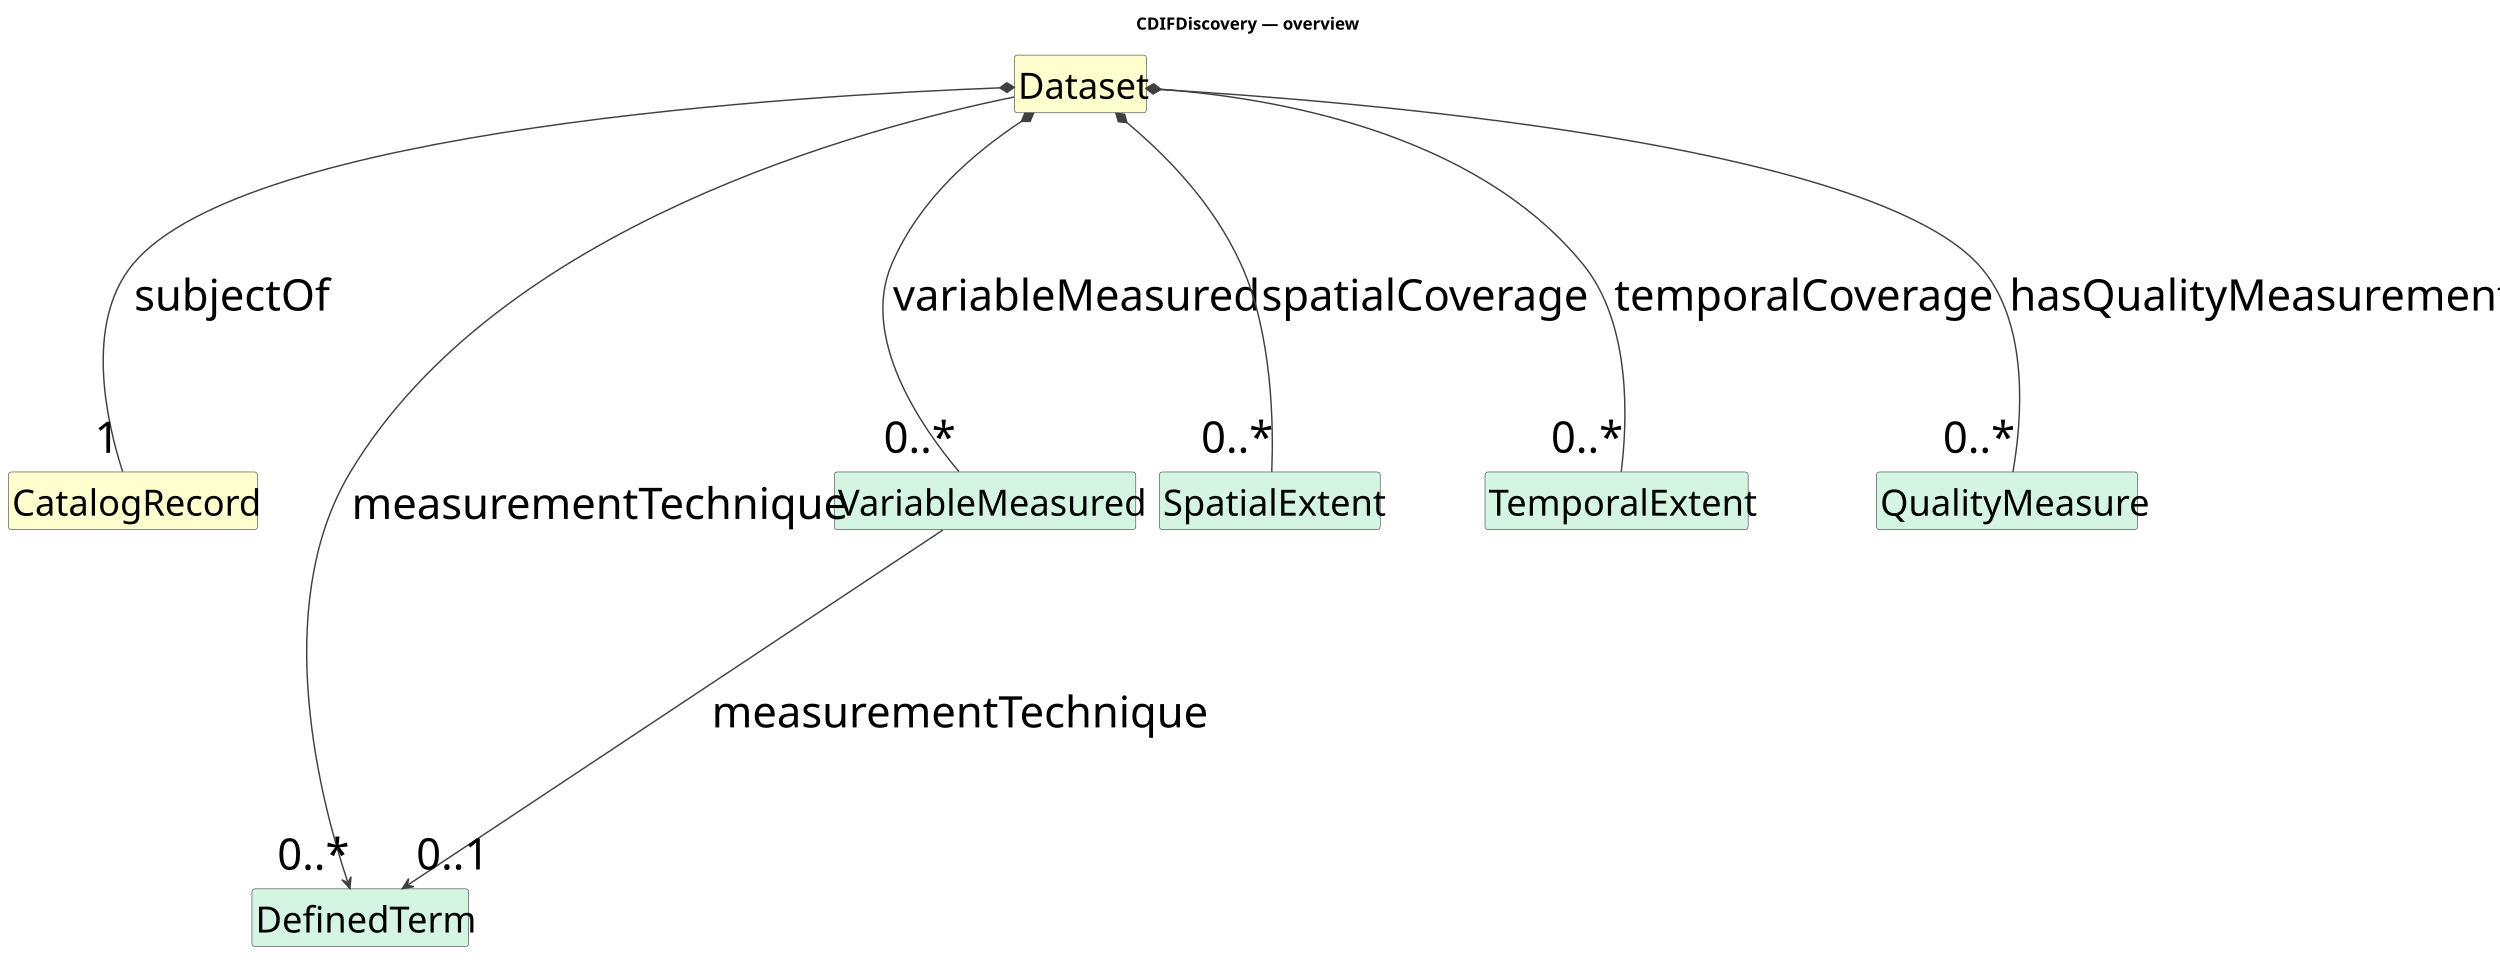
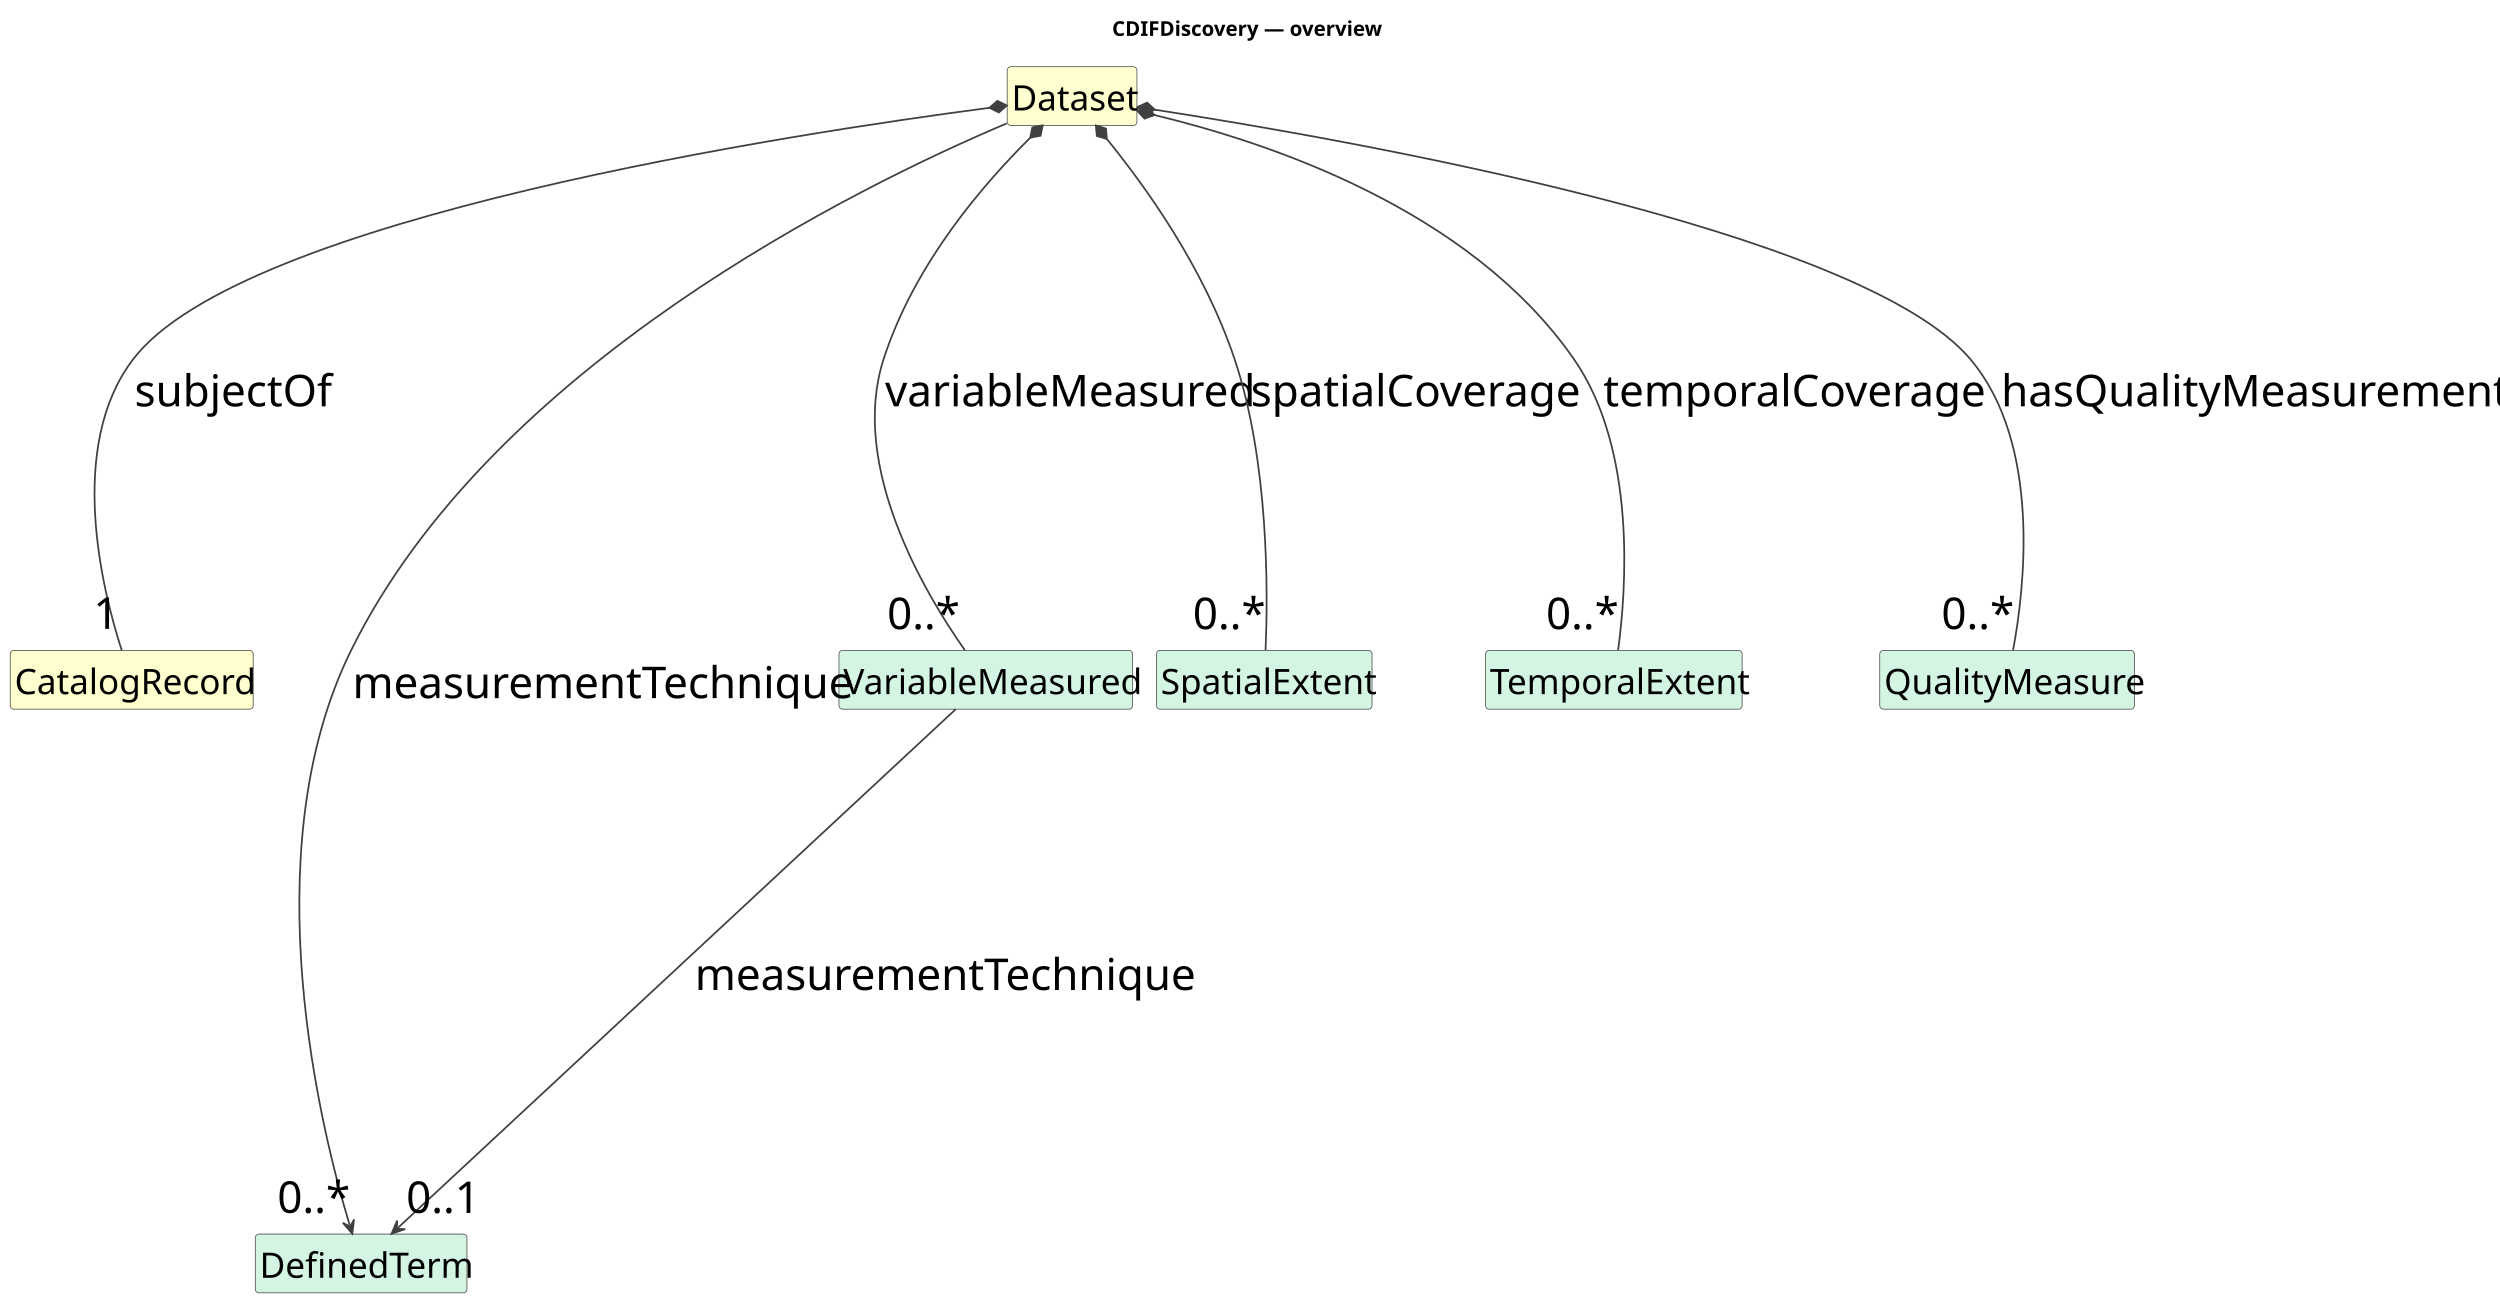
- <svg xmlns="http://www.w3.org/2000/svg" contentStyleType="text/css" data-diagram-type="CLASS" height="797px" preserveAspectRatio="none" style="width:2069px;height:797px;background:#FFFFFF;" version="1.1" viewBox="0 0 2069 797" width="2069px" zoomAndPan="magnify">
+ <svg xmlns="http://www.w3.org/2000/svg" contentStyleType="text/css" data-diagram-type="CLASS" height="897px" preserveAspectRatio="none" style="width:1709px;height:897px;background:#FFFFFF;" version="1.1" viewBox="0 0 1709 897" width="1709px" zoomAndPan="magnify">
  <defs />
  <g>
    <g class="title" data-source-line="1">
-       <text fill="#000000" font-family="sans-serif" font-size="14" font-weight="700" lengthAdjust="spacing" textLength="181.733" x="940.224" y="24.533">CDIFDiscovery — overview</text>
+       <text fill="#000000" font-family="sans-serif" font-size="14" font-weight="700" lengthAdjust="spacing" textLength="181.733" x="760.209" y="24.533">CDIFDiscovery — overview</text>
    </g>
    <g class="entity" data-qualified-name="Dataset" data-source-line="16" id="ent0002">
-       <rect fill="#FEFECE" height="47.734" rx="2.5" ry="2.5" style="stroke:#404040;stroke-width:0.5;" width="109.389" x="839.5" y="45.609" />
-       <text fill="#000000" font-family="sans-serif" font-size="30" lengthAdjust="spacing" textLength="103.389" x="842.5" y="81.752">Dataset</text>
+       <rect fill="#FEFECE" height="40.188" rx="2.5" ry="2.5" style="stroke:#404040;stroke-width:0.5;" width="88.711" x="688.5" y="45.609" />
+       <text fill="#000000" font-family="sans-serif" font-size="24" lengthAdjust="spacing" textLength="82.711" x="691.5" y="75.523">Dataset</text>
    </g>
    <g class="entity" data-qualified-name="CatalogRecord" data-source-line="17" id="ent0003">
-       <rect fill="#FEFECE" height="47.734" rx="2.5" ry="2.5" style="stroke:#404040;stroke-width:0.5;" width="206.112" x="7" y="390.609" />
-       <text fill="#000000" font-family="sans-serif" font-size="30" lengthAdjust="spacing" textLength="200.112" x="10" y="426.752">CatalogRecord</text>
+       <rect fill="#FEFECE" height="40.188" rx="2.5" ry="2.5" style="stroke:#404040;stroke-width:0.5;" width="166.09" x="7" y="444.609" />
+       <text fill="#000000" font-family="sans-serif" font-size="24" lengthAdjust="spacing" textLength="160.09" x="10" y="474.523">CatalogRecord</text>
    </g>
    <g class="entity" data-qualified-name="DefinedTerm" data-source-line="18" id="ent0004">
-       <rect fill="#D5F5E3" height="47.734" rx="2.5" ry="2.5" style="stroke:#404040;stroke-width:0.5;" width="179.394" x="208.5" y="735.609" />
-       <text fill="#000000" font-family="sans-serif" font-size="30" lengthAdjust="spacing" textLength="173.394" x="211.5" y="771.752">DefinedTerm</text>
+       <rect fill="#D5F5E3" height="40.188" rx="2.5" ry="2.5" style="stroke:#404040;stroke-width:0.5;" width="144.715" x="174.5" y="843.609" />
+       <text fill="#000000" font-family="sans-serif" font-size="24" lengthAdjust="spacing" textLength="138.715" x="177.5" y="873.523">DefinedTerm</text>
    </g>
    <g class="entity" data-qualified-name="VariableMeasured" data-source-line="19" id="ent0005">
-       <rect fill="#D5F5E3" height="47.734" rx="2.5" ry="2.5" style="stroke:#404040;stroke-width:0.5;" width="249.472" x="690.5" y="390.609" />
-       <text fill="#000000" font-family="sans-serif" font-size="30" lengthAdjust="spacing" textLength="243.472" x="693.5" y="426.752">VariableMeasured</text>
+       <rect fill="#D5F5E3" height="40.188" rx="2.5" ry="2.5" style="stroke:#404040;stroke-width:0.5;" width="200.777" x="573.5" y="444.609" />
+       <text fill="#000000" font-family="sans-serif" font-size="24" lengthAdjust="spacing" textLength="194.777" x="576.5" y="474.523">VariableMeasured</text>
    </g>
    <g class="entity" data-qualified-name="SpatialExtent" data-source-line="20" id="ent0006">
-       <rect fill="#D5F5E3" height="47.734" rx="2.5" ry="2.5" style="stroke:#404040;stroke-width:0.5;" width="182.777" x="959.5" y="390.609" />
-       <text fill="#000000" font-family="sans-serif" font-size="30" lengthAdjust="spacing" textLength="176.777" x="962.5" y="426.752">SpatialExtent</text>
+       <rect fill="#D5F5E3" height="40.188" rx="2.5" ry="2.5" style="stroke:#404040;stroke-width:0.5;" width="147.422" x="790.5" y="444.609" />
+       <text fill="#000000" font-family="sans-serif" font-size="24" lengthAdjust="spacing" textLength="141.422" x="793.5" y="474.523">SpatialExtent</text>
    </g>
    <g class="entity" data-qualified-name="TemporalExtent" data-source-line="21" id="ent0007">
-       <rect fill="#D5F5E3" height="47.734" rx="2.5" ry="2.5" style="stroke:#404040;stroke-width:0.5;" width="217.758" x="1229" y="390.609" />
-       <text fill="#000000" font-family="sans-serif" font-size="30" lengthAdjust="spacing" textLength="211.758" x="1232" y="426.752">TemporalExtent</text>
+       <rect fill="#D5F5E3" height="40.188" rx="2.5" ry="2.5" style="stroke:#404040;stroke-width:0.5;" width="175.406" x="1015.5" y="444.609" />
+       <text fill="#000000" font-family="sans-serif" font-size="24" lengthAdjust="spacing" textLength="169.406" x="1018.5" y="474.523">TemporalExtent</text>
    </g>
    <g class="entity" data-qualified-name="QualityMeasure" data-source-line="22" id="ent0008">
-       <rect fill="#D5F5E3" height="47.734" rx="2.5" ry="2.5" style="stroke:#404040;stroke-width:0.5;" width="216.088" x="1553" y="390.609" />
-       <text fill="#000000" font-family="sans-serif" font-size="30" lengthAdjust="spacing" textLength="210.088" x="1556" y="426.752">QualityMeasure</text>
+       <rect fill="#D5F5E3" height="40.188" rx="2.5" ry="2.5" style="stroke:#404040;stroke-width:0.5;" width="174.07" x="1285" y="444.609" />
+       <text fill="#000000" font-family="sans-serif" font-size="24" lengthAdjust="spacing" textLength="168.07" x="1288" y="474.523">QualityMeasure</text>
    </g>
    <g class="link" data-entity-1="ent0002" data-entity-2="ent0003" data-link-type="composition" data-source-line="23" id="lnk9">
-       <path codeLine="23" d="M827.359,72.715 C665.069,78.874 203.42,105.899 110,218.609 C69.28,267.739 88.52,350.239 101.51,390.339" fill="none" id="Dataset-backto-CatalogRecord" style="stroke:#404040;stroke-width:1.2;" />
-       <polygon fill="#404040" points="839.35,72.259,833.203,68.49,827.359,72.715,833.506,76.484,839.35,72.259" style="stroke:#404040;stroke-width:1.2;" />
-       <text fill="#000000" font-family="sans-serif" font-size="36" lengthAdjust="spacing" textLength="152.068" x="111" y="256.981">subjectOf</text>
-       <text fill="#000000" font-family="sans-serif" font-size="36" lengthAdjust="spacing" textLength="20.021" x="78.324" y="374.719">1</text>
+       <path codeLine="23" d="M676.382,73.699 C543.112,91.169 165.22,148.329 91,245.609 C45.43,305.339 69.93,403.509 83.23,444.599" fill="none" id="Dataset-backto-CatalogRecord" style="stroke:#404040;stroke-width:1.2;" />
+       <polygon fill="#404040" points="688.28,72.139,681.811,68.953,676.382,73.699,682.851,76.885,688.28,72.139" style="stroke:#404040;stroke-width:1.2;" />
+       <text fill="#000000" font-family="sans-serif" font-size="30" lengthAdjust="spacing" textLength="126.724" x="92" y="277.752">subjectOf</text>
+       <text fill="#000000" font-family="sans-serif" font-size="30" lengthAdjust="spacing" textLength="16.685" x="63.883" y="429.9">1</text>
    </g>
    <g class="link" data-entity-1="ent0002" data-entity-2="ent0004" data-link-type="dependency" data-source-line="24" id="lnk10">
-       <path codeLine="24" d="M839.37,80.279 C715.2,105.529 413,186.249 290,390.609 C221.95,503.669 266.978,668.092 287.678,729.652" fill="none" id="Dataset-to-DefinedTerm" style="stroke:#404040;stroke-width:1.2;" />
-       <polygon fill="#404040" points="289.59,735.339,290.513,725.534,287.996,730.6,282.93,728.084,289.59,735.339" style="stroke:#404040;stroke-width:1.2;" />
-       <text fill="#000000" font-family="sans-serif" font-size="36" lengthAdjust="spacing" textLength="388.213" x="291" y="429.481">measurementTechnique</text>
-       <text fill="#000000" font-family="sans-serif" font-size="36" lengthAdjust="spacing" textLength="54.035" x="229.473" y="719.719">0..*</text>
+       <path codeLine="24" d="M688.17,84.369 C585.75,127.739 336.04,249.959 240,444.609 C171.44,583.569 220.363,775.736 239.083,837.616" fill="none" id="Dataset-to-DefinedTerm" style="stroke:#404040;stroke-width:1.2;" />
+       <polygon fill="#404040" points="240.82,843.359,242.043,833.587,239.372,838.574,234.385,835.903,240.82,843.359" style="stroke:#404040;stroke-width:1.2;" />
+       <text fill="#000000" font-family="sans-serif" font-size="30" lengthAdjust="spacing" textLength="323.511" x="241" y="477.252">measurementTechnique</text>
+       <text fill="#000000" font-family="sans-serif" font-size="30" lengthAdjust="spacing" textLength="45.029" x="189.581" y="829.085">0..*</text>
    </g>
    <g class="link" data-entity-1="ent0002" data-entity-2="ent0005" data-link-type="composition" data-source-line="25" id="lnk11">
-       <path codeLine="25" d="M845.31,100.457 C807.32,125.737 761.73,163.389 738,218.609 C711.63,279.969 762.63,353.559 793.63,390.309" fill="none" id="Dataset-backto-VariableMeasured" style="stroke:#404040;stroke-width:1.2;" />
-       <polygon fill="#404040" points="855.3,93.809,848.089,93.803,845.31,100.457,852.521,100.463,855.3,93.809" style="stroke:#404040;stroke-width:1.2;" />
-       <text fill="#000000" font-family="sans-serif" font-size="36" lengthAdjust="spacing" textLength="286.154" x="739" y="256.981">variableMeasured</text>
-       <text fill="#000000" font-family="sans-serif" font-size="36" lengthAdjust="spacing" textLength="54.035" x="731.279" y="374.684">0..*</text>
+       <path codeLine="25" d="M704.261,94.161 C673.691,124.561 625.53,178.899 604,245.609 C580.31,318.999 632.73,406.349 659.5,444.359" fill="none" id="Dataset-backto-VariableMeasured" style="stroke:#404040;stroke-width:1.2;" />
+       <polygon fill="#404040" points="712.77,85.699,705.695,87.094,704.261,94.161,711.336,92.766,712.77,85.699" style="stroke:#404040;stroke-width:1.2;" />
+       <text fill="#000000" font-family="sans-serif" font-size="30" lengthAdjust="spacing" textLength="238.462" x="605" y="277.752">variableMeasured</text>
+       <text fill="#000000" font-family="sans-serif" font-size="30" lengthAdjust="spacing" textLength="45.029" x="606.434" y="430.085">0..*</text>
    </g>
    <g class="link" data-entity-1="ent0002" data-entity-2="ent0006" data-link-type="composition" data-source-line="26" id="lnk12">
-       <path codeLine="26" d="M932.696,101.483 C964.135,127.983 1003.38,166.729 1027,218.609 C1053.22,276.199 1054.04,352.709 1052.51,390.489" fill="none" id="Dataset-backto-SpatialExtent" style="stroke:#404040;stroke-width:1.2;" />
-       <polygon fill="#404040" points="923.52,93.749,925.53,100.675,932.696,101.483,930.686,94.558,923.52,93.749" style="stroke:#404040;stroke-width:1.2;" />
-       <text fill="#000000" font-family="sans-serif" font-size="36" lengthAdjust="spacing" textLength="260.156" x="1044" y="256.981">spatialCoverage</text>
-       <text fill="#000000" font-family="sans-serif" font-size="36" lengthAdjust="spacing" textLength="54.035" x="993.993" y="374.605">0..*</text>
+       <path codeLine="26" d="M756.673,95.054 C781.923,126.224 822.57,181.639 844,245.609 C867.54,315.879 866.82,405.589 865.14,444.349" fill="none" id="Dataset-backto-SpatialExtent" style="stroke:#404040;stroke-width:1.2;" />
+       <polygon fill="#404040" points="749.12,85.729,749.789,92.909,756.673,95.054,756.005,87.874,749.12,85.729" style="stroke:#404040;stroke-width:1.2;" />
+       <text fill="#000000" font-family="sans-serif" font-size="30" lengthAdjust="spacing" textLength="216.797" x="855" y="277.752">spatialCoverage</text>
+       <text fill="#000000" font-family="sans-serif" font-size="30" lengthAdjust="spacing" textLength="45.029" x="815.425" y="430.073">0..*</text>
    </g>
    <g class="link" data-entity-1="ent0002" data-entity-2="ent0007" data-link-type="composition" data-source-line="27" id="lnk13">
-       <path codeLine="27" d="M960.555,73.808 C1051.055,80.758 1219.22,107.669 1310,218.609 C1350.83,268.499 1346.71,350.649 1341.7,390.489" fill="none" id="Dataset-backto-TemporalExtent" style="stroke:#404040;stroke-width:1.2;" />
-       <polygon fill="#404040" points="948.59,72.889,954.266,77.337,960.555,73.808,954.879,69.361,948.59,72.889" style="stroke:#404040;stroke-width:1.2;" />
-       <text fill="#000000" font-family="sans-serif" font-size="36" lengthAdjust="spacing" textLength="296.156" x="1336" y="256.981">temporalCoverage</text>
-       <text fill="#000000" font-family="sans-serif" font-size="36" lengthAdjust="spacing" textLength="54.035" x="1283.574" y="374.605">0..*</text>
+       <path codeLine="27" d="M789.177,78.638 C864.447,96.758 1004.02,141.849 1076,245.609 C1118.93,307.499 1111.69,403.639 1106.14,444.359" fill="none" id="Dataset-backto-TemporalExtent" style="stroke:#404040;stroke-width:1.2;" />
+       <polygon fill="#404040" points="777.51,75.829,782.407,81.123,789.177,78.638,784.279,73.345,777.51,75.829" style="stroke:#404040;stroke-width:1.2;" />
+       <text fill="#000000" font-family="sans-serif" font-size="30" lengthAdjust="spacing" textLength="246.797" x="1096" y="277.752">temporalCoverage</text>
+       <text fill="#000000" font-family="sans-serif" font-size="30" lengthAdjust="spacing" textLength="45.029" x="1056.864" y="430.085">0..*</text>
    </g>
    <g class="link" data-entity-1="ent0002" data-entity-2="ent0008" data-link-type="composition" data-source-line="28" id="lnk14">
-       <path codeLine="28" d="M960.499,74.153 C1115.759,83.403 1543.09,117.459 1637,218.609 C1680.98,265.979 1673,350.069 1665.89,390.559" fill="none" id="Dataset-backto-QualityMeasure" style="stroke:#404040;stroke-width:1.2;" />
-       <polygon fill="#404040" points="948.52,73.439,954.271,77.789,960.499,74.153,954.747,69.803,948.52,73.439" style="stroke:#404040;stroke-width:1.2;" />
-       <text fill="#000000" font-family="sans-serif" font-size="36" lengthAdjust="spacing" textLength="390.182" x="1663" y="256.981">hasQualityMeasurement</text>
-       <text fill="#000000" font-family="sans-serif" font-size="36" lengthAdjust="spacing" textLength="54.035" x="1607.947" y="374.688">0..*</text>
+       <path codeLine="28" d="M789.47,75 C917.81,94.81 1271.75,156.379 1347,245.609 C1395.75,303.409 1383.93,402.649 1376.16,444.309" fill="none" id="Dataset-backto-QualityMeasure" style="stroke:#404040;stroke-width:1.2;" />
+       <polygon fill="#404040" points="777.61,73.169,782.93,78.038,789.47,75,784.15,70.132,777.61,73.169" style="stroke:#404040;stroke-width:1.2;" />
+       <text fill="#000000" font-family="sans-serif" font-size="30" lengthAdjust="spacing" textLength="325.151" x="1368" y="277.752">hasQualityMeasurement</text>
+       <text fill="#000000" font-family="sans-serif" font-size="30" lengthAdjust="spacing" textLength="45.029" x="1327.144" y="430.024">0..*</text>
    </g>
    <g class="link" data-entity-1="ent0005" data-entity-2="ent0004" data-link-type="dependency" data-source-line="29" id="lnk15">
-       <path codeLine="29" d="M780.28,438.649 C686.21,501.059 432.2,669.572 337.91,732.132" fill="none" id="VariableMeasured-to-DefinedTerm" style="stroke:#404040;stroke-width:1.2;" />
-       <polygon fill="#404040" points="332.91,735.449,342.621,733.807,337.076,732.685,338.198,727.14,332.91,735.449" style="stroke:#404040;stroke-width:1.2;" />
-       <text fill="#000000" font-family="sans-serif" font-size="36" lengthAdjust="spacing" textLength="388.213" x="589" y="601.981">measurementTechnique</text>
-       <text fill="#000000" font-family="sans-serif" font-size="36" lengthAdjust="spacing" textLength="60.047" x="344.441" y="719.558">0..1</text>
+       <path codeLine="29" d="M653.4,484.759 C581.19,551.899 344.314,772.134 272.034,839.334" fill="none" id="VariableMeasured-to-DefinedTerm" style="stroke:#404040;stroke-width:1.2;" />
+       <polygon fill="#404040" points="267.64,843.419,276.955,840.221,271.302,840.015,271.508,834.362,267.64,843.419" style="stroke:#404040;stroke-width:1.2;" />
+       <text fill="#000000" font-family="sans-serif" font-size="30" lengthAdjust="spacing" textLength="323.511" x="475" y="676.752">measurementTechnique</text>
+       <text fill="#000000" font-family="sans-serif" font-size="30" lengthAdjust="spacing" textLength="50.039" x="277.659" y="829.158">0..1</text>
    </g>
  </g>
</svg>
